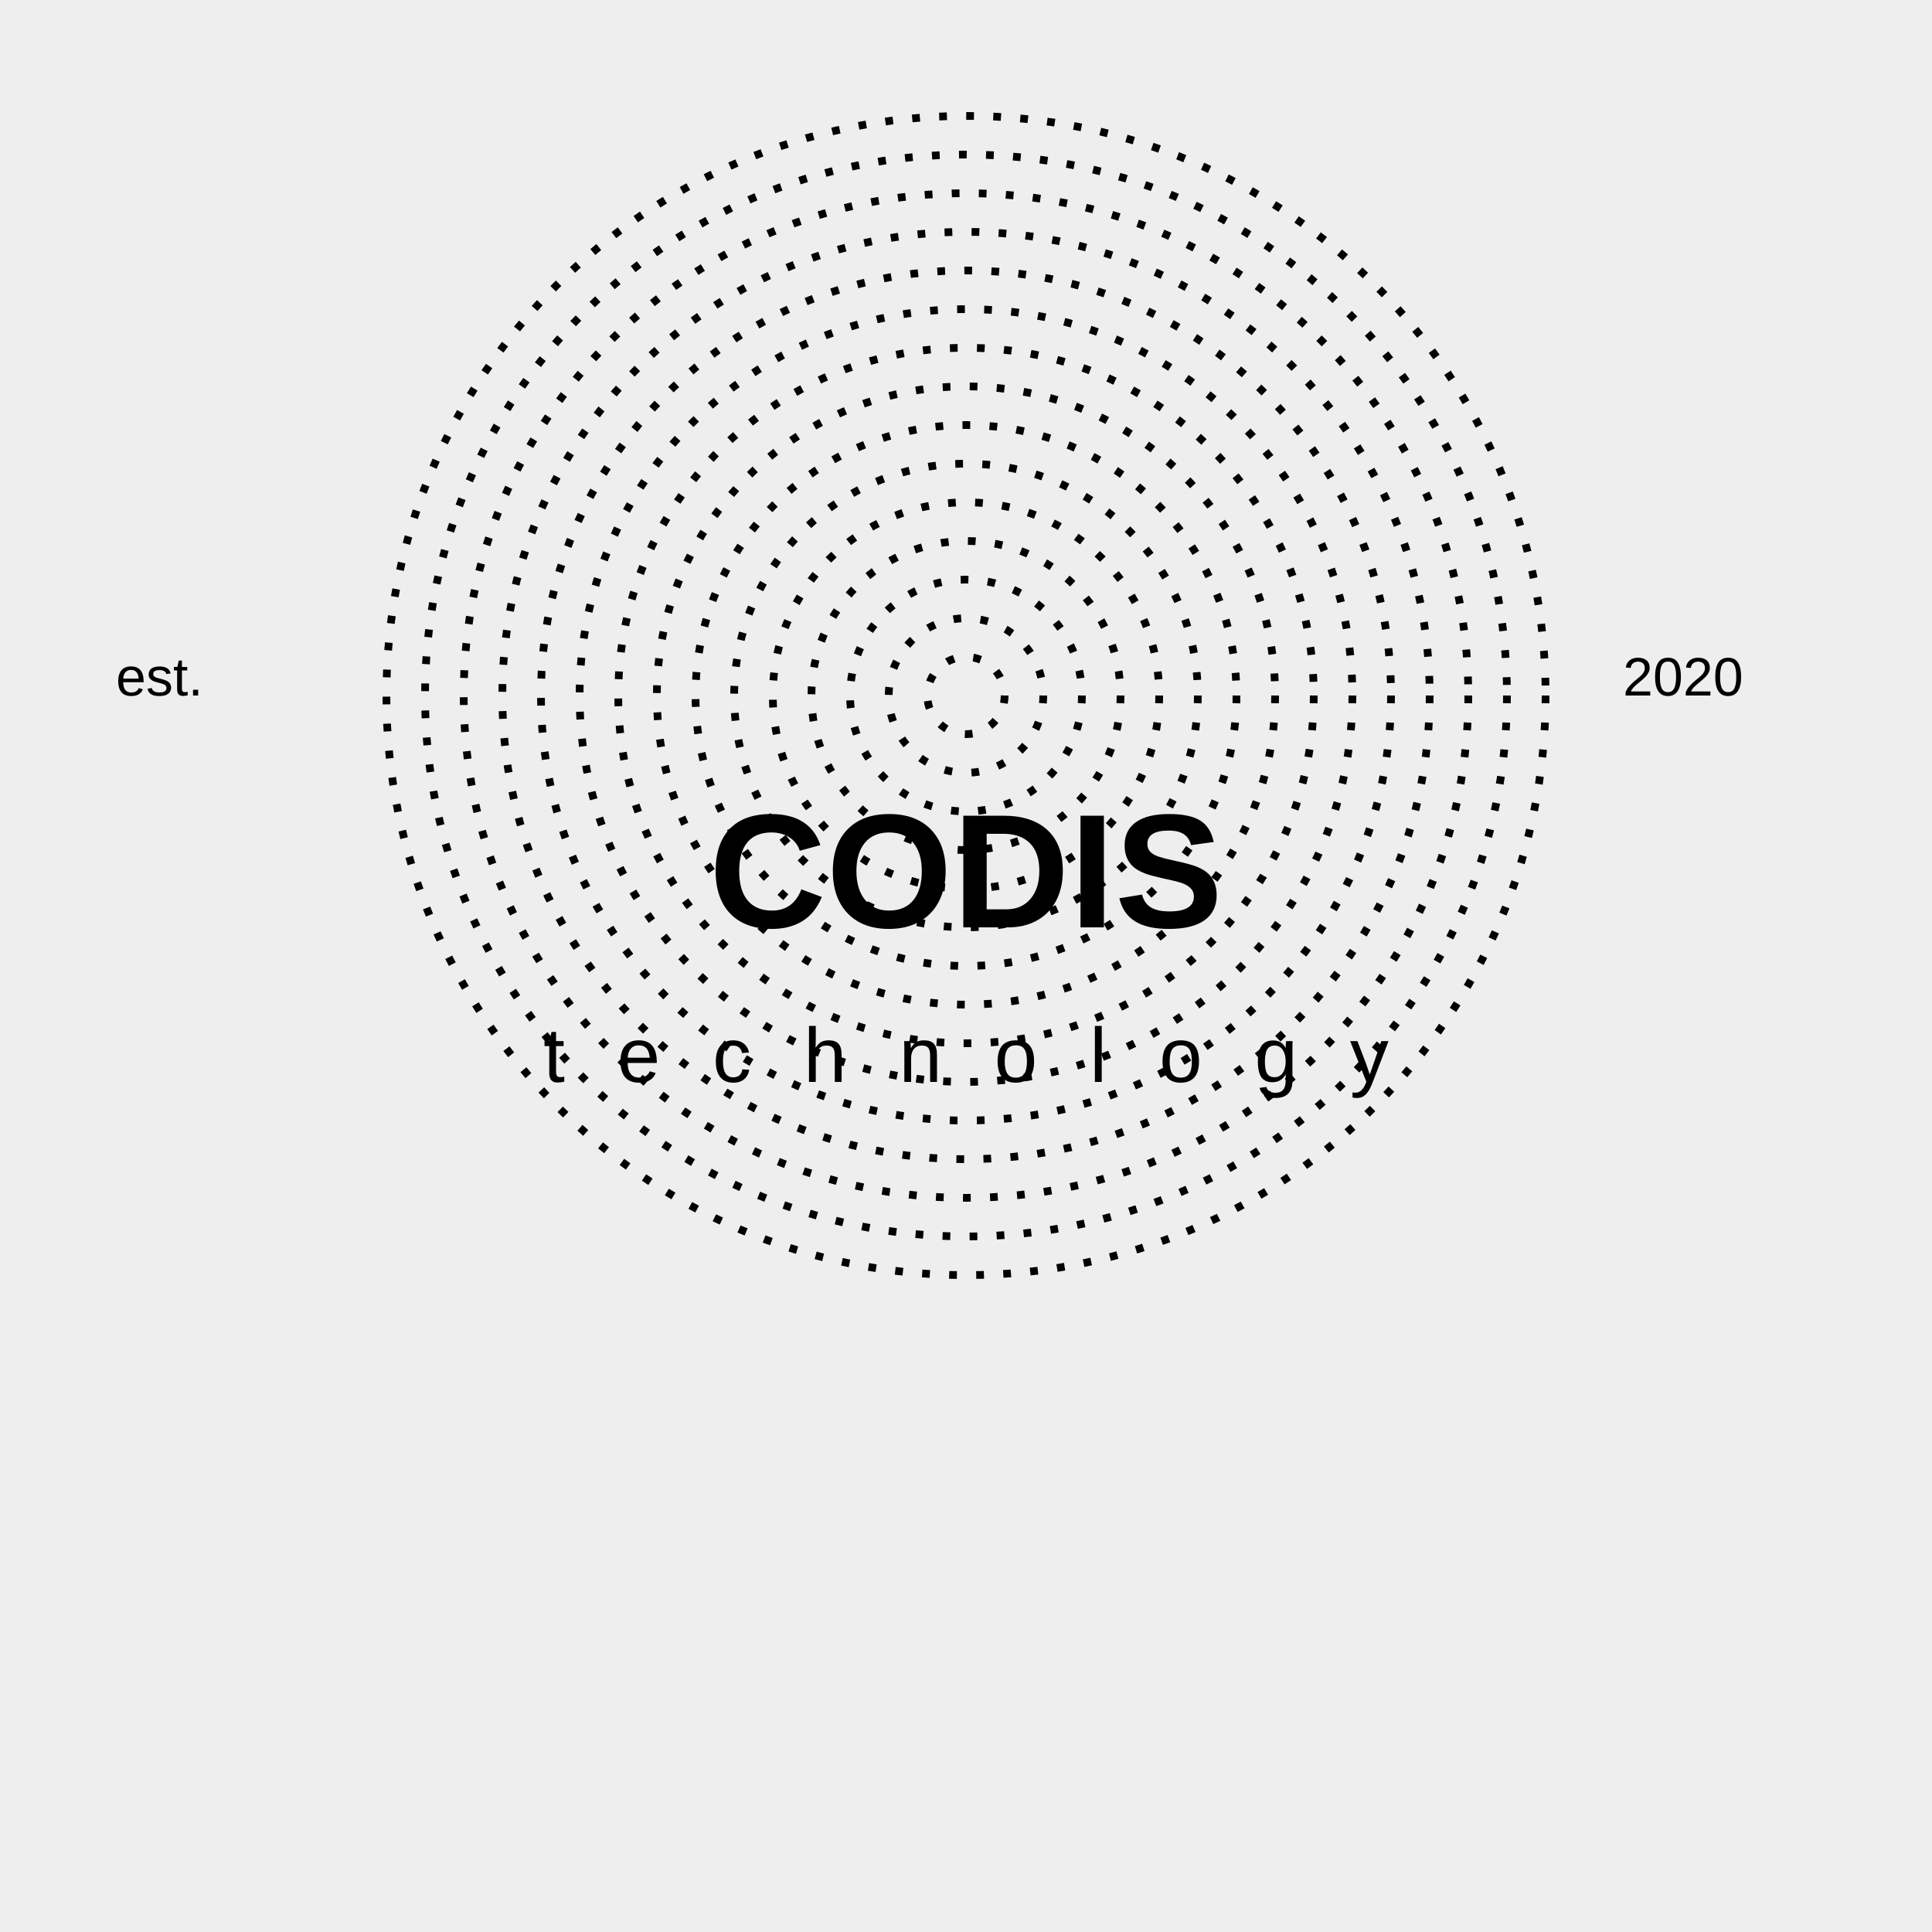
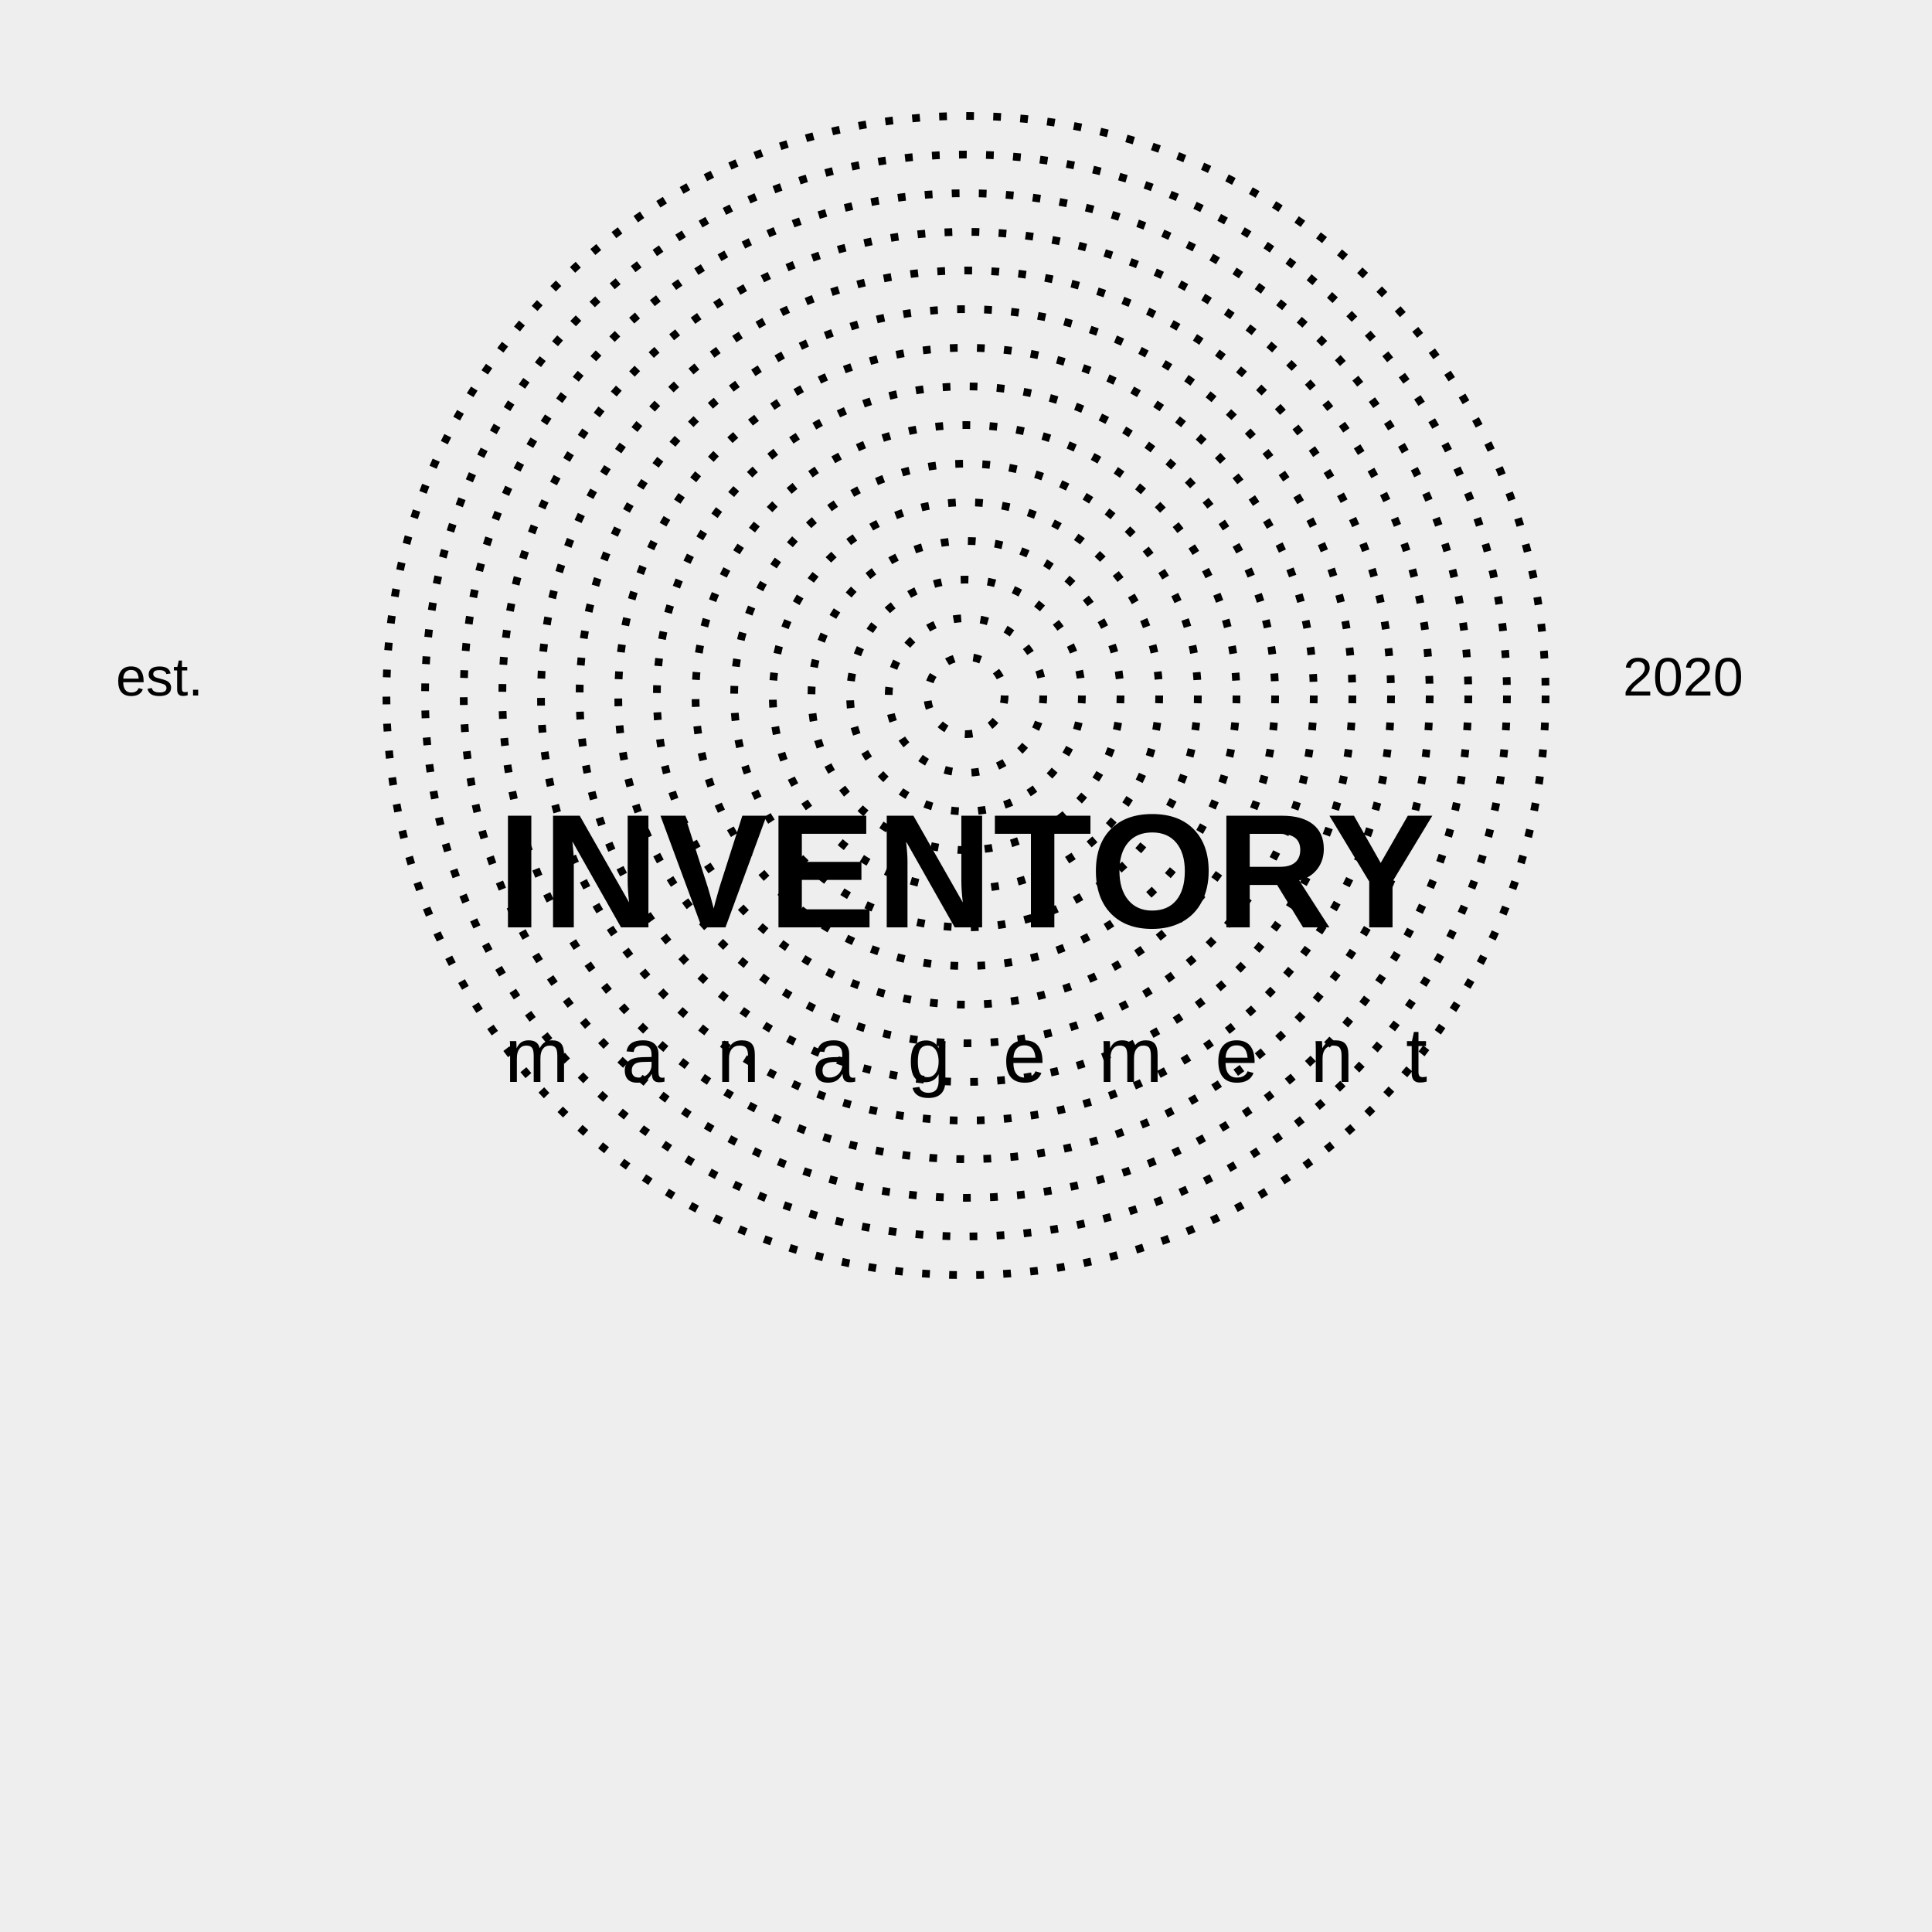
<svg xmlns="http://www.w3.org/2000/svg" viewBox="0 0 500 500">
  <rect width="100%" height="100%" fill="#EEEEEE" />
  <g transform="translate(250, 180)">
    <circle cx="0" cy="0" r="150" fill="none" stroke="#000000" stroke-width="2" stroke-dasharray="2 5" />
    <circle cx="0" cy="0" r="140" fill="none" stroke="#000000" stroke-width="2" stroke-dasharray="2 5" />
    <circle cx="0" cy="0" r="130" fill="none" stroke="#000000" stroke-width="2" stroke-dasharray="2 5" />
    <circle cx="0" cy="0" r="120" fill="none" stroke="#000000" stroke-width="2" stroke-dasharray="2 5" />
    <circle cx="0" cy="0" r="110" fill="none" stroke="#000000" stroke-width="2" stroke-dasharray="2 5" />
    <circle cx="0" cy="0" r="100" fill="none" stroke="#000000" stroke-width="2" stroke-dasharray="2 5" />
    <circle cx="0" cy="0" r="90" fill="none" stroke="#000000" stroke-width="2" stroke-dasharray="2 5" />
    <circle cx="0" cy="0" r="80" fill="none" stroke="#000000" stroke-width="2" stroke-dasharray="2 5" />
    <circle cx="0" cy="0" r="70" fill="none" stroke="#000000" stroke-width="2" stroke-dasharray="2 5" />
    <circle cx="0" cy="0" r="60" fill="none" stroke="#000000" stroke-width="2" stroke-dasharray="2 5" />
    <circle cx="0" cy="0" r="50" fill="none" stroke="#000000" stroke-width="2" stroke-dasharray="2 5" />
    <circle cx="0" cy="0" r="40" fill="none" stroke="#000000" stroke-width="2" stroke-dasharray="2 5" />
    <circle cx="0" cy="0" r="30" fill="none" stroke="#000000" stroke-width="2" stroke-dasharray="2 5" />
    <circle cx="0" cy="0" r="20" fill="none" stroke="#000000" stroke-width="2" stroke-dasharray="2 5" />
    <circle cx="0" cy="0" r="10" fill="none" stroke="#000000" stroke-width="2" stroke-dasharray="2 5" />
  </g>
  <text x="30" y="180" font-family="Arial, sans-serif" font-size="14" fill="#000000">est.</text>
  <text x="420" y="180" font-family="Arial, sans-serif" font-size="14" fill="#000000">2020</text>
-   <text x="250" y="240" font-family="Arial, sans-serif" font-size="42" font-weight="bold" fill="#000000" text-anchor="middle">CODIS</text>
-   <text x="250" y="280" font-family="Arial, sans-serif" font-size="20" fill="#000000" text-anchor="middle" letter-spacing="4">t e c h n o l o g y</text>
+   <text x="250" y="240" font-family="Arial, sans-serif" font-size="42" font-weight="bold" fill="#000000" text-anchor="middle">INVENTORY</text>
+   <text x="250" y="280" font-family="Arial, sans-serif" font-size="20" fill="#000000" text-anchor="middle" letter-spacing="4">m a n a g e m e n t</text>
</svg>
